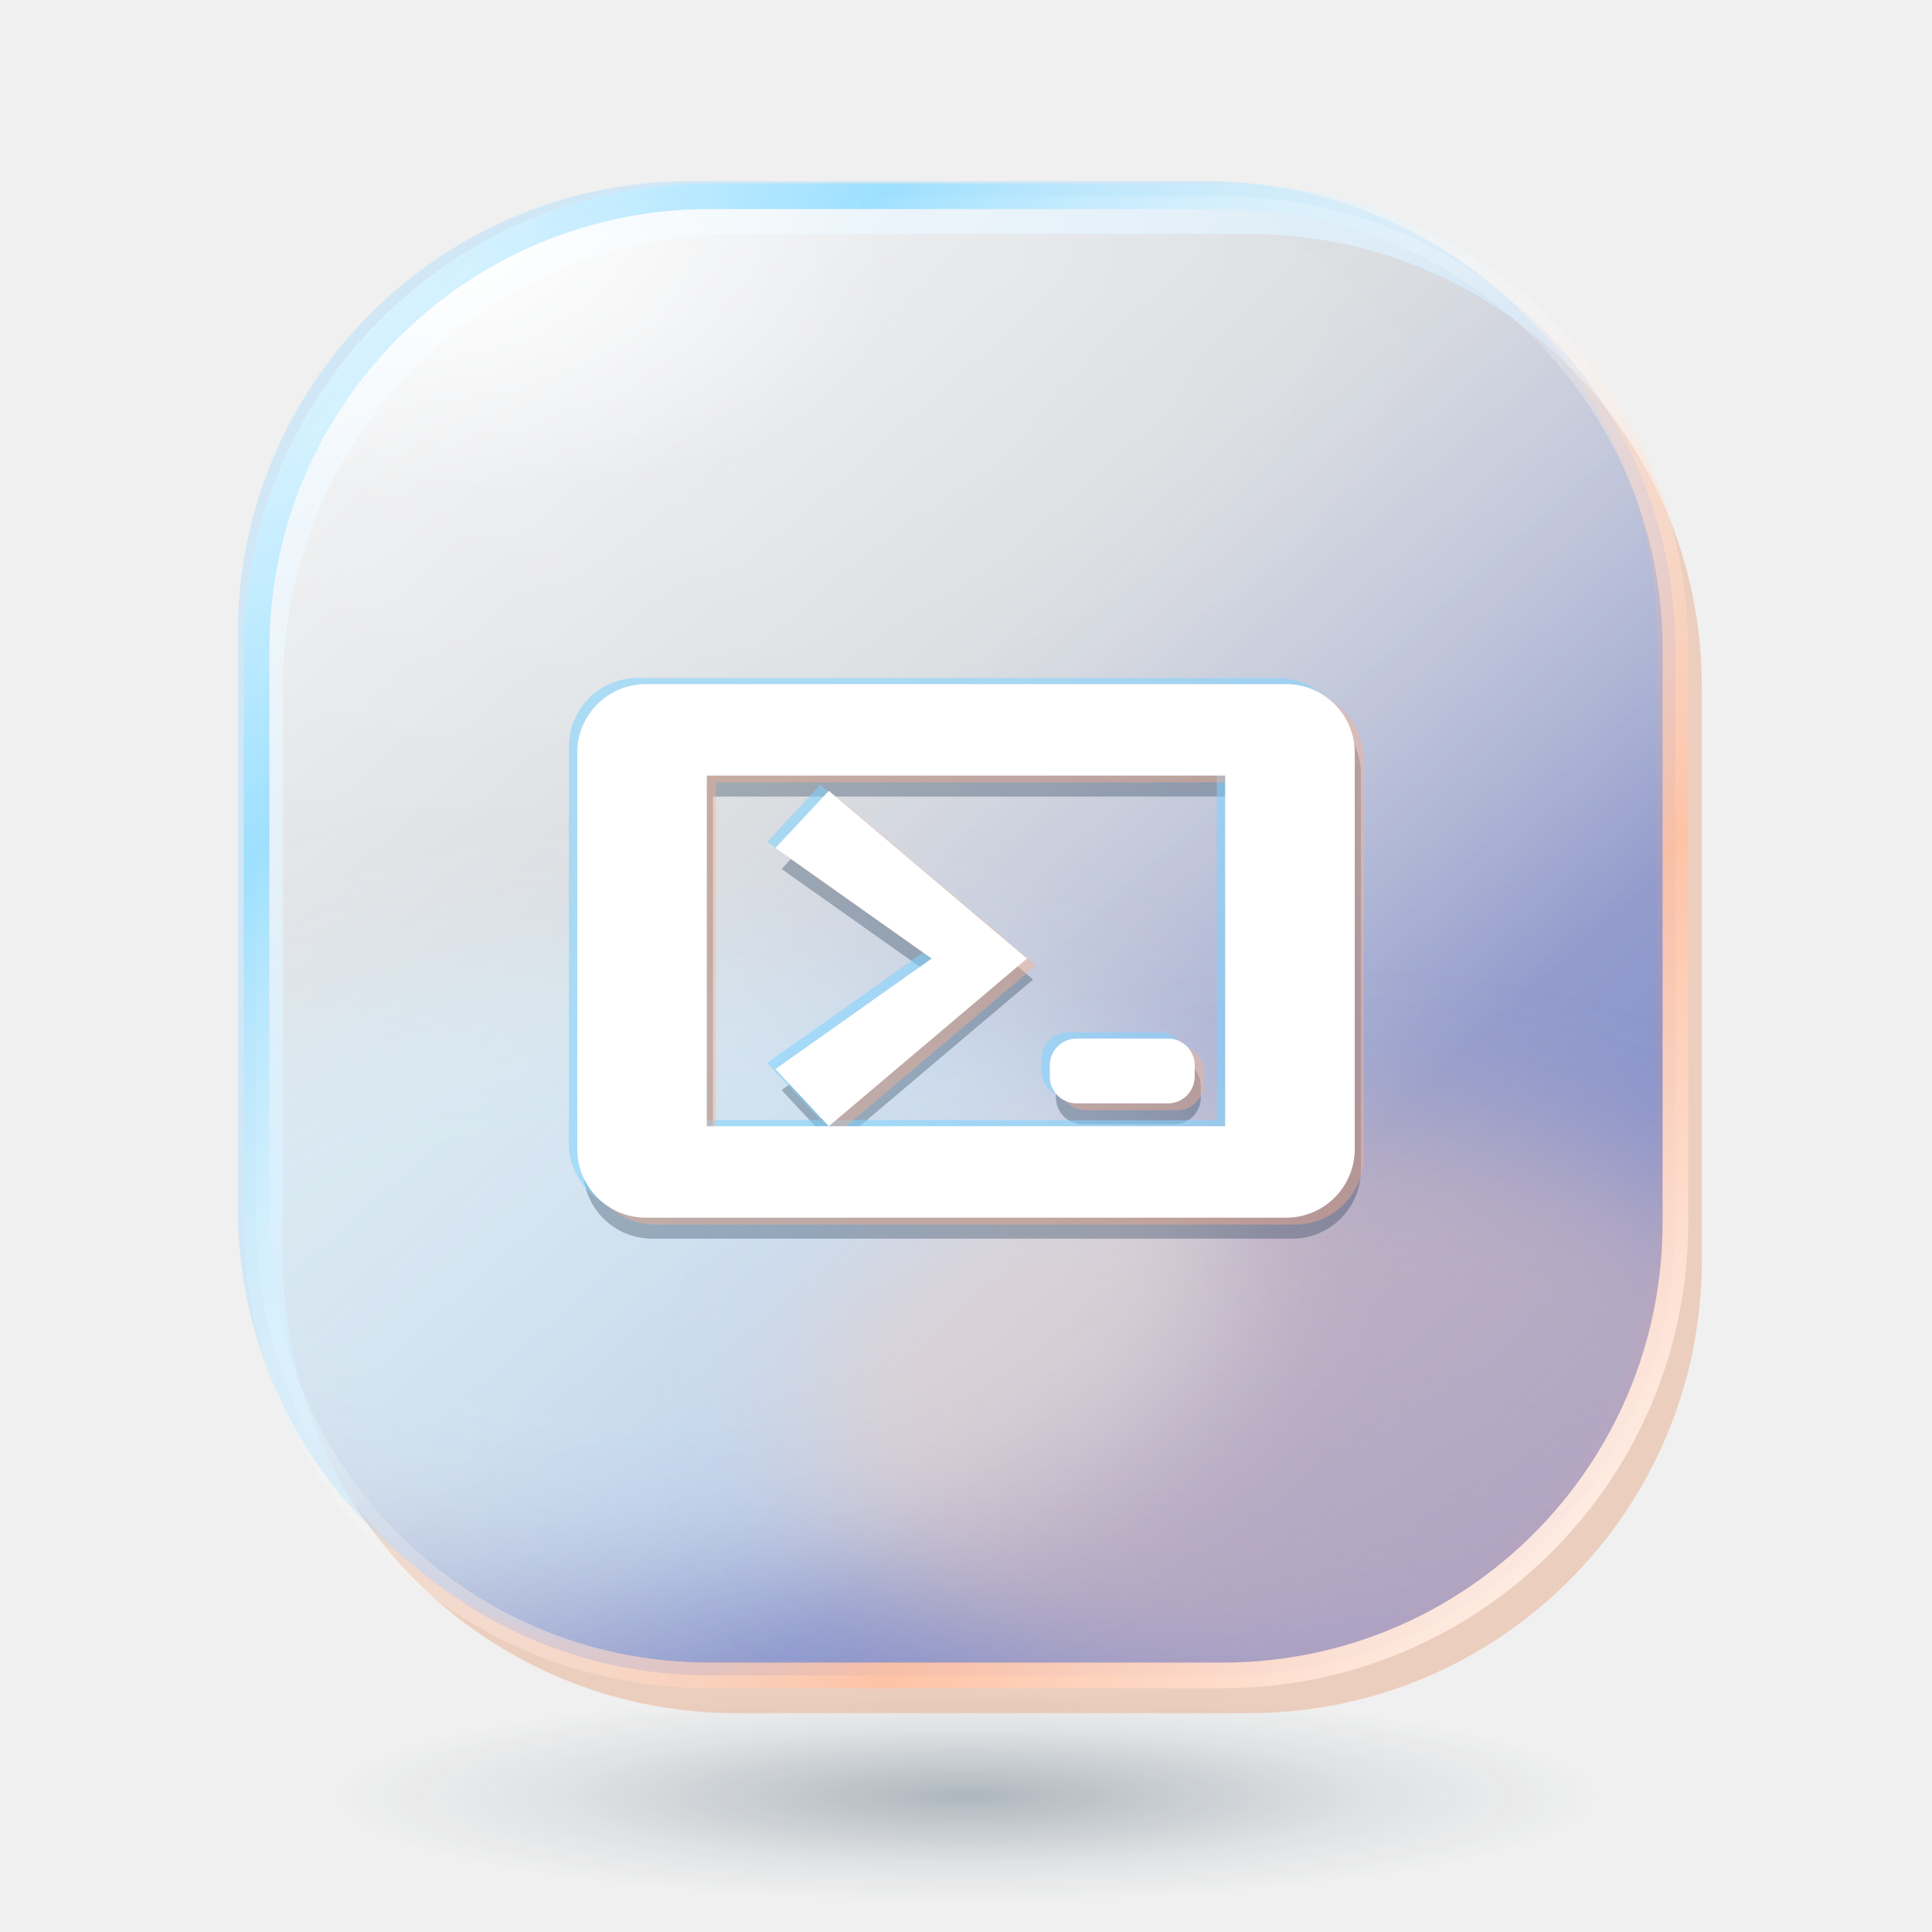
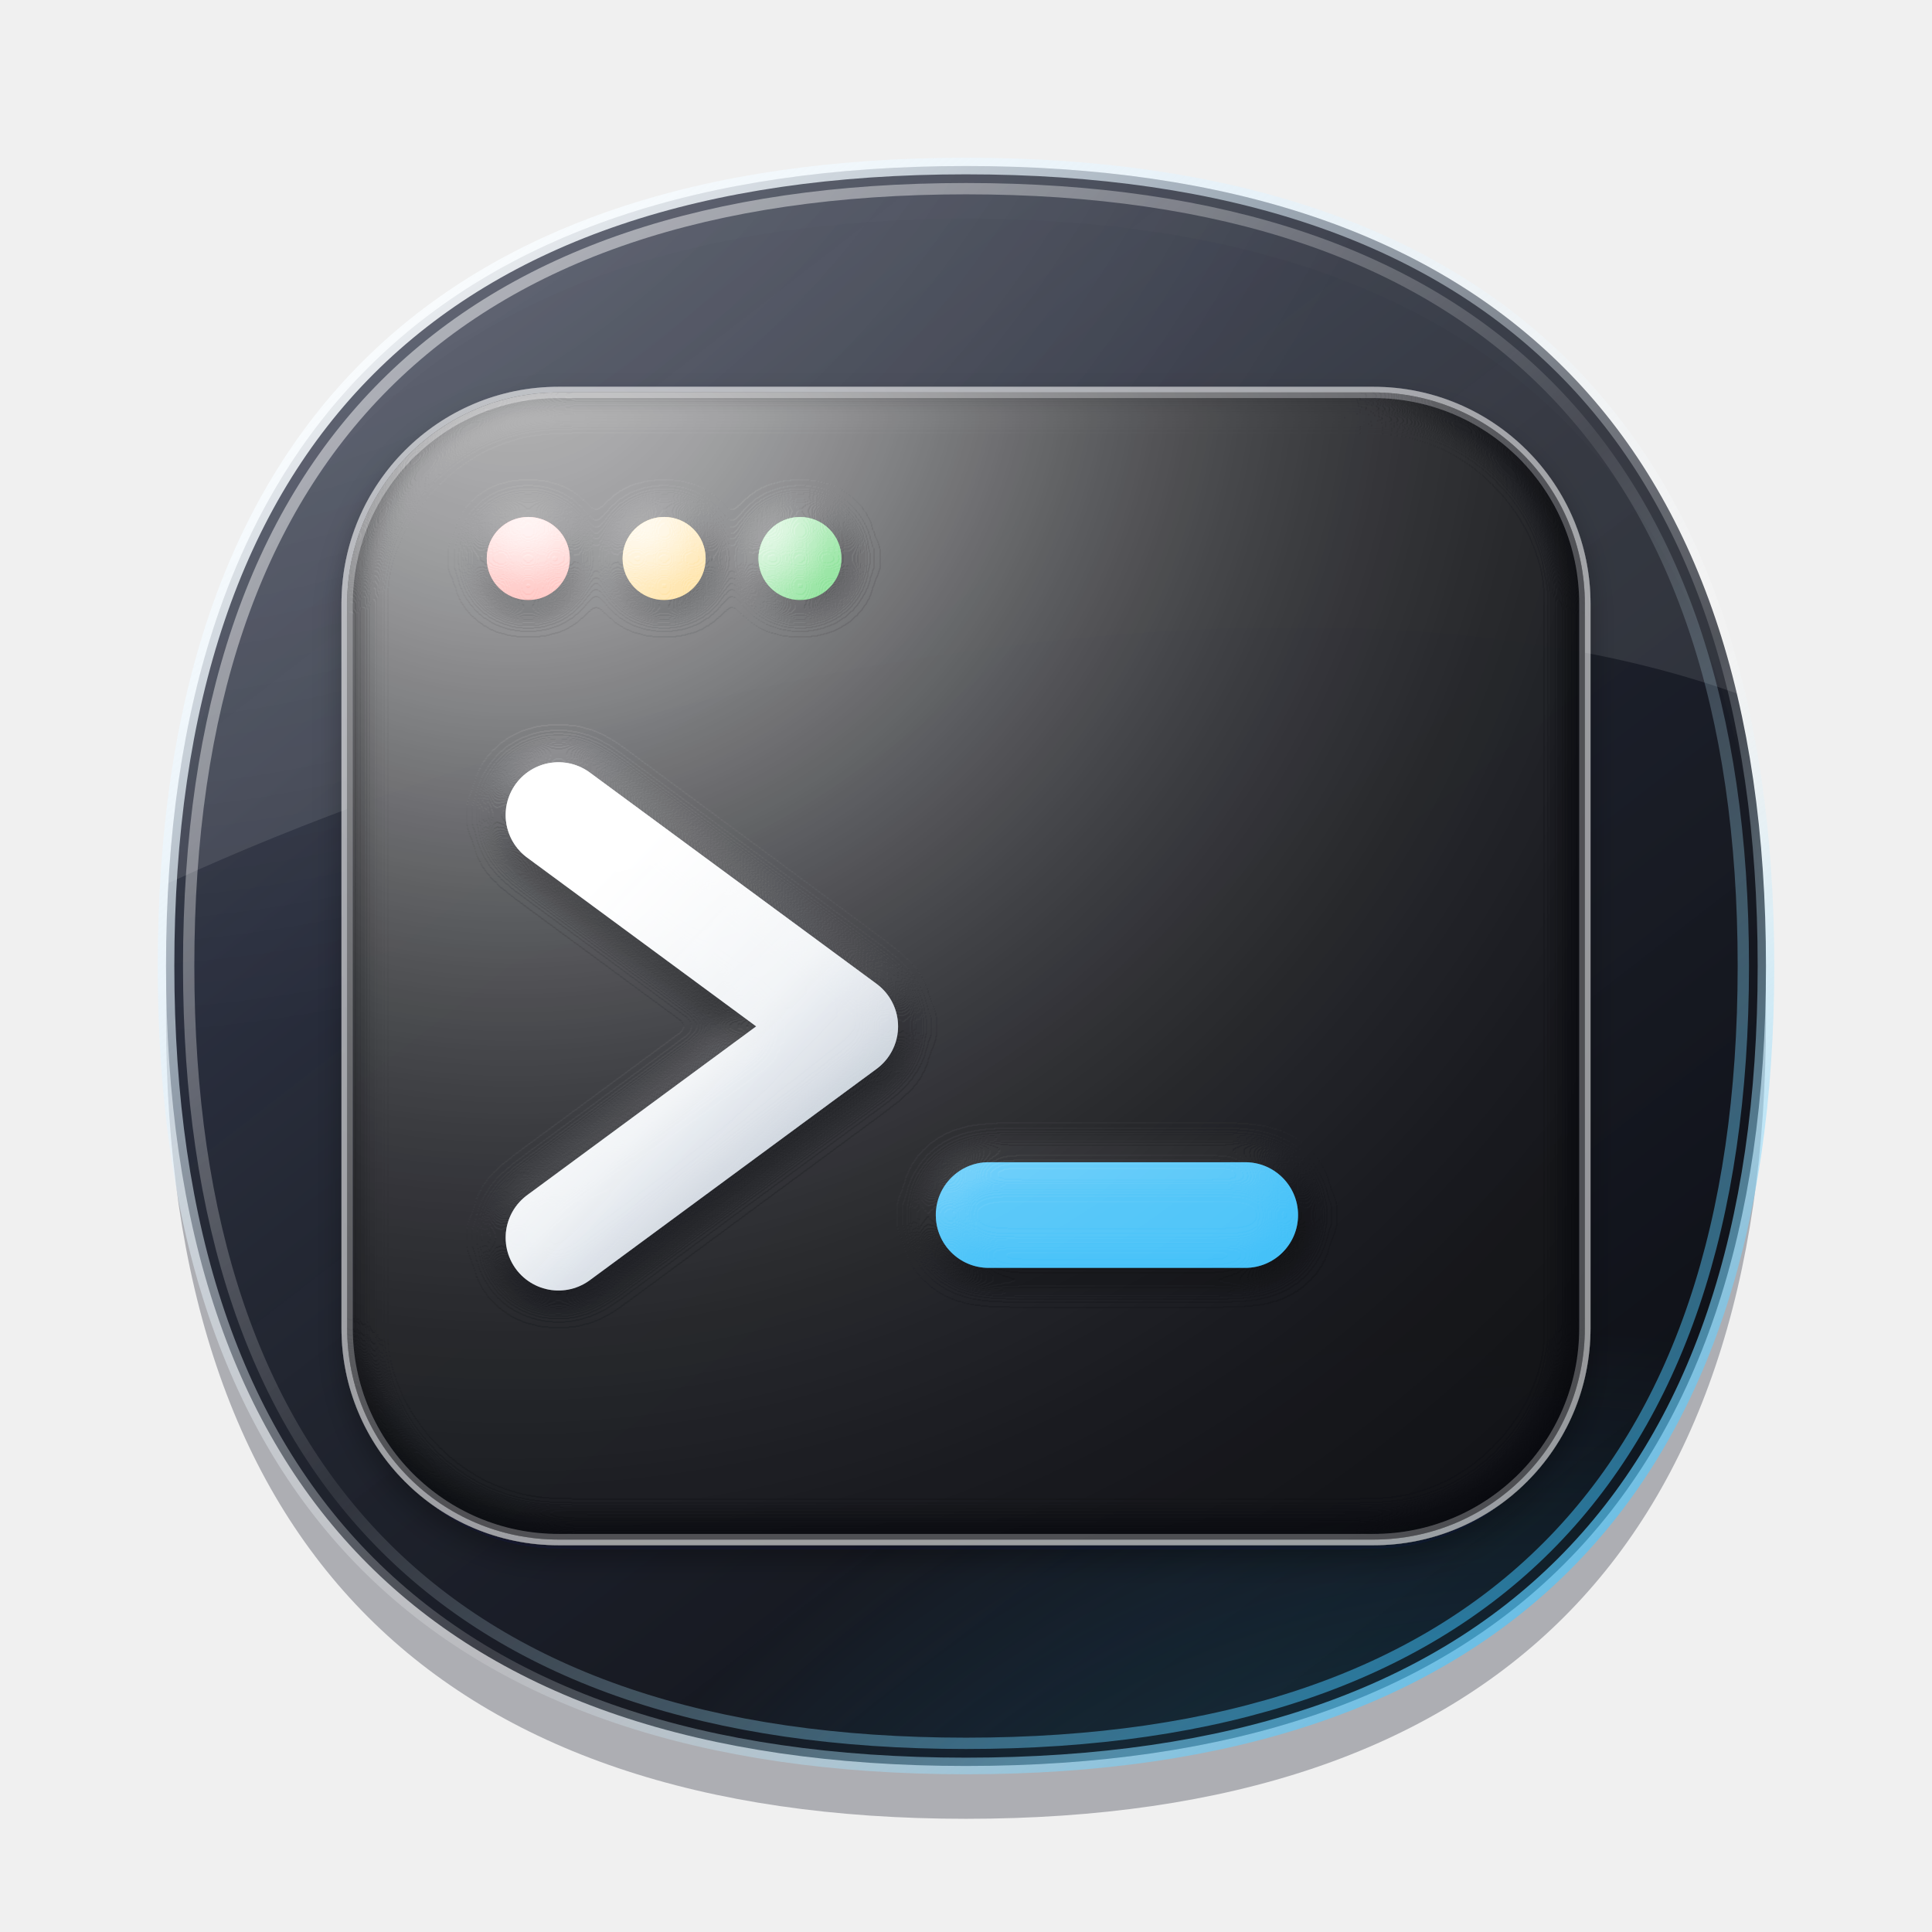
<svg xmlns="http://www.w3.org/2000/svg" viewBox="0 0 256 256" width="256" height="256">
  <defs>
-     <radialGradient id="gs" cx="50%" cy="50%" r="50%">
-       <stop offset="0" stop-color="#16324a" stop-opacity="0.30" />
-       <stop offset="0.62" stop-color="#16324a" stop-opacity="0.08" />
-       <stop offset="1" stop-color="#16324a" stop-opacity="0" />
+     <clipPath id="clip_terminal">
+       <path d="M 128,22 C 198,22 234,58 234,128 C 234,198 198,234 128,234 C 58,234 22,198 22,128 C 22,58 58,22 128,22 Z" />
+     </clipPath>
+     <linearGradient id="bg_terminal" x1="16%" y1="6%" x2="84%" y2="94%">
+       <stop offset="0%" stop-color="#33394B" stop-opacity="0.98" />
+       <stop offset="48%" stop-color="#1A1E29" stop-opacity="0.96" />
+       <stop offset="100%" stop-color="#0B0D13" stop-opacity="0.99" />
+     </linearGradient>
+     <radialGradient id="top_light_terminal" cx="26%" cy="14%" r="68%">
+       <stop offset="0%" stop-color="#FFFFFF" stop-opacity="0.50" />
+       <stop offset="45%" stop-color="#FFFFFF" stop-opacity="0.14" />
+       <stop offset="100%" stop-color="#FFFFFF" stop-opacity="0" />
    </radialGradient>
-     <linearGradient id="gb" x1="0.08" y1="0" x2="0.92" y2="1">
-       <stop offset="0" stop-color="#ffffff" stop-opacity="0.78" />
-       <stop offset="0.38" stop-color="#f4f8fc" stop-opacity="0.34" />
-       <stop offset="0.72" stop-color="#6E7CC8" stop-opacity="0.62" />
-       <stop offset="1" stop-color="#6E7CC8" stop-opacity="0.90" />
+     <radialGradient id="caustic_terminal" cx="68%" cy="92%" r="60%">
+       <stop offset="0%" stop-color="#38BDF8" stop-opacity="0.72" />
+       <stop offset="55%" stop-color="#38BDF8" stop-opacity="0.20" />
+       <stop offset="100%" stop-color="#38BDF8" stop-opacity="0" />
+     </radialGradient>
+     <linearGradient id="rim_outer_terminal" x1="12%" y1="4%" x2="88%" y2="96%">
+       <stop offset="0%" stop-color="#FFFFFF" stop-opacity="0.95" />
+       <stop offset="28%" stop-color="#E0F2FE" stop-opacity="0.58" />
+       <stop offset="62%" stop-color="#FFFFFF" stop-opacity="0.15" />
+       <stop offset="100%" stop-color="#38BDF8" stop-opacity="0.80" />
    </linearGradient>
-     <linearGradient id="gr" x1="0" y1="0" x2="1" y2="1">
-       <stop offset="0" stop-color="#ffffff" stop-opacity="0.98" />
-       <stop offset="0.22" stop-color="#9adfff" stop-opacity="0.95" />
-       <stop offset="0.48" stop-color="#ffffff" stop-opacity="0.16" />
-       <stop offset="0.72" stop-color="#ffc2a4" stop-opacity="0.92" />
-       <stop offset="1" stop-color="#ffffff" stop-opacity="0.98" />
+     <linearGradient id="rim_inner_terminal" x1="85%" y1="92%" x2="15%" y2="8%">
+       <stop offset="0%" stop-color="#38BDF8" stop-opacity="0.55" />
+       <stop offset="50%" stop-color="#FFFFFF" stop-opacity="0.08" />
+       <stop offset="100%" stop-color="#FFFFFF" stop-opacity="0.50" />
    </linearGradient>
-     <radialGradient id="gc" cx="32%" cy="18%" r="68%">
-       <stop offset="0" stop-color="#ffffff" stop-opacity="0.95" />
-       <stop offset="0.42" stop-color="#ffffff" stop-opacity="0.18" />
-       <stop offset="1" stop-color="#ffffff" stop-opacity="0" />
-     </radialGradient>
-     <radialGradient id="gp" cx="58%" cy="108%" r="78%">
-       <stop offset="0" stop-color="#6E7CC8" stop-opacity="0.95" />
-       <stop offset="0.42" stop-color="#6E7CC8" stop-opacity="0.38" />
-       <stop offset="1" stop-color="#6E7CC8" stop-opacity="0" />
-     </radialGradient>
-     <filter id="sf" x="-50%" y="-50%" width="200%" height="200%">
-       <feGaussianBlur stdDeviation="9" />
+     <linearGradient id="glass_white_terminal" x1="22%" y1="10%" x2="78%" y2="90%">
+       <stop offset="0%" stop-color="#FFFFFF" stop-opacity="1" />
+       <stop offset="58%" stop-color="#F1F5F9" stop-opacity="0.96" />
+       <stop offset="100%" stop-color="#CBD5E1" stop-opacity="0.90" />
+     </linearGradient>
+     <linearGradient id="glass_sub_terminal" x1="20%" y1="10%" x2="80%" y2="92%">
+       <stop offset="0%" stop-color="#FFFFFF" stop-opacity="0.84" />
+       <stop offset="100%" stop-color="#CBD5E1" stop-opacity="0.52" />
+     </linearGradient>
+     <filter id="bevel3d_terminal" x="-22%" y="-22%" width="144%" height="144%" color-interpolation-filters="sRGB">
+       <feDropShadow dx="0" dy="8" stdDeviation="6" flood-color="#020617" flood-opacity="0.40" result="drop1" />
+       <feDropShadow dx="0" dy="2" stdDeviation="2" flood-color="#020617" flood-opacity="0.26" in="SourceGraphic" result="drop2" />
+       <feMerge result="shadows">
+         <feMergeNode in="drop1" />
+         <feMergeNode in="drop2" />
+       </feMerge>
+       <feGaussianBlur in="SourceAlpha" stdDeviation="2.4" result="blur_alpha" />
+       <feSpecularLighting in="blur_alpha" surfaceScale="5" specularConstant="0.95" specularExponent="28" lighting-color="#FFFFFF" result="spec_raw">
+         <fePointLight x="68" y="42" z="165" />
+       </feSpecularLighting>
+       <feComposite in="spec_raw" in2="SourceAlpha" operator="in" result="spec_masked" />
+       <feMerge>
+         <feMergeNode in="shadows" />
+         <feMergeNode in="SourceGraphic" />
+         <feMergeNode in="spec_masked" />
+       </feMerge>
    </filter>
-     <clipPath id="cp">
-       <path d="M94 26 H162 A60 60 0 0 1 222 86 V162 A60 60 0 0 1 162 222 H94 A60 60 0 0 1 34 162 V86 A60 60 0 0 1 94 26 Z" />
-     </clipPath>
  </defs>
-   <ellipse cx="128" cy="238" rx="84" ry="14" fill="url(#gs)" />
-   <g transform="translate(3.5 5)" opacity="0.42">
-     <path d="M94 26 H162 A60 60 0 0 1 222 86 V162 A60 60 0 0 1 162 222 H94 A60 60 0 0 1 34 162 V86 A60 60 0 0 1 94 26 Z" fill="#e7a07a" />
-   </g>
-   <g transform="translate(-2.5 -2)" opacity="0.32">
-     <path d="M94 26 H162 A60 60 0 0 1 222 86 V162 A60 60 0 0 1 162 222 H94 A60 60 0 0 1 34 162 V86 A60 60 0 0 1 94 26 Z" fill="#8fd4ff" />
-   </g>
-   <path d="M94 26 H162 A60 60 0 0 1 222 86 V162 A60 60 0 0 1 162 222 H94 A60 60 0 0 1 34 162 V86 A60 60 0 0 1 94 26 Z" fill="url(#gb)" />
-   <g clip-path="url(#cp)">
-     <ellipse cx="128" cy="214" rx="132" ry="86" fill="url(#gp)" />
-     <ellipse cx="96" cy="70" rx="100" ry="58" fill="url(#gc)" />
-     <ellipse cx="86" cy="168" rx="78" ry="42" fill="#d7f1ff" opacity="0.55" filter="url(#sf)" />
-     <ellipse cx="176" cy="188" rx="70" ry="40" fill="#ffd0b8" opacity="0.40" filter="url(#sf)" />
-   </g>
-   <path d="M94 26 H162 A60 60 0 0 1 222 86 V162 A60 60 0 0 1 162 222 H94 A60 60 0 0 1 34 162 V86 A60 60 0 0 1 94 26 Z" fill="none" stroke="url(#gr)" stroke-width="3.4" stroke-linejoin="round" />
-   <g transform="translate(128.0 126.0) scale(5.05) translate(-12 -12)">
-     <g fill="#0e2744" opacity="0.30" transform="translate(0.16 0.55)">
-       <path d="M3.6 5 H20.4 A1.8 1.8 0 0 1 22.2 6.8 V17.2 A1.8 1.8 0 0 1 20.4 19 H3.6 A1.8 1.8 0 0 1 1.8 17.2 V6.8 A1.8 1.8 0 0 1 3.6 5 Z M5.2 7.4 H18.8 V16.6 H5.2 Z" fill-rule="evenodd" />
-       <path d="M7 9.3 11.1 12.2 7 15.1 8.4 16.6 13.6 12.2 8.4 7.8 Z" />
-       <rect x="14.2" y="14.3" width="3.8" height="1.7" rx="0.7" />
-     </g>
-     <g fill="#7fd4ff" opacity="0.55" transform="translate(-0.22 -0.16)">
-       <path d="M3.6 5 H20.4 A1.8 1.8 0 0 1 22.2 6.8 V17.2 A1.8 1.8 0 0 1 20.4 19 H3.6 A1.8 1.8 0 0 1 1.8 17.2 V6.8 A1.8 1.8 0 0 1 3.6 5 Z M5.2 7.4 H18.8 V16.6 H5.2 Z" fill-rule="evenodd" />
-       <path d="M7 9.3 11.1 12.2 7 15.1 8.4 16.6 13.6 12.2 8.4 7.8 Z" />
-       <rect x="14.2" y="14.3" width="3.8" height="1.7" rx="0.7" />
-     </g>
-     <g fill="#ffb089" opacity="0.40" transform="translate(0.24 0.18)">
-       <path d="M3.6 5 H20.4 A1.8 1.8 0 0 1 22.2 6.8 V17.2 A1.8 1.8 0 0 1 20.4 19 H3.6 A1.8 1.8 0 0 1 1.8 17.2 V6.8 A1.8 1.8 0 0 1 3.6 5 Z M5.2 7.4 H18.8 V16.6 H5.2 Z" fill-rule="evenodd" />
-       <path d="M7 9.3 11.1 12.2 7 15.1 8.4 16.6 13.6 12.2 8.4 7.8 Z" />
-       <rect x="14.2" y="14.3" width="3.8" height="1.7" rx="0.7" />
-     </g>
-     <g fill="#ffffff" transform="translate(0 0)">
-       <path d="M3.6 5 H20.4 A1.8 1.8 0 0 1 22.2 6.8 V17.2 A1.8 1.8 0 0 1 20.4 19 H3.6 A1.8 1.8 0 0 1 1.8 17.2 V6.8 A1.8 1.8 0 0 1 3.6 5 Z M5.2 7.4 H18.8 V16.6 H5.2 Z" fill-rule="evenodd" />
-       <path d="M7 9.3 11.1 12.2 7 15.1 8.4 16.6 13.6 12.2 8.4 7.8 Z" />
-       <rect x="14.2" y="14.3" width="3.8" height="1.7" rx="0.7" />
+   <path d="M 128,29 C 198,29 234,65 234,135 C 234,205 198,241 128,241 C 58,241 22,205 22,135 C 22,65 58,29 128,29 Z" fill="#020617" fill-opacity="0.28" />
+   <path d="M 128,22 C 198,22 234,58 234,128 C 234,198 198,234 128,234 C 58,234 22,198 22,128 C 22,58 58,22 128,22 Z" fill="url(#bg_terminal)" />
+   <g clip-path="url(#clip_terminal)">
+     <circle cx="158" cy="222" r="128" fill="url(#caustic_terminal)" />
+     <circle cx="76" cy="48" r="142" fill="url(#top_light_terminal)" />
+     <path d="M 16,20 L 240,20 L 240,96 C 186,70 86,86 16,120 Z" fill="#FFFFFF" fill-opacity="0.10" />
+     <g filter="url(#bevel3d_terminal)">
+       <rect x="46" y="52" width="164" height="152" rx="28" fill="#07090E" fill-opacity="0.72" stroke="#FFFFFF" stroke-width="1.5" stroke-opacity="0.22" />
+       <circle cx="70" cy="74" r="5.5" fill="#FF5F56" />
+       <circle cx="88" cy="74" r="5.5" fill="#FFBD2E" />
+       <circle cx="106" cy="74" r="5.5" fill="#27C93F" />
+       <path d="M 74,108 L 112,136 L 74,164" fill="none" stroke="url(#glass_white_terminal)" stroke-width="14" stroke-linecap="round" stroke-linejoin="round" />
+       <rect x="124" y="154" width="48" height="14" rx="7" fill="#38BDF8" />
    </g>
  </g>
+   <path d="M 128,25 C 196,25 231,60 231,128 C 231,196 196,231 128,231 C 60,231 25,196 25,128 C 25,60 60,25 128,25 Z" fill="none" stroke="url(#rim_inner_terminal)" stroke-width="1.5" />
+   <path d="M 128,22 C 198,22 234,58 234,128 C 234,198 198,234 128,234 C 58,234 22,198 22,128 C 22,58 58,22 128,22 Z" fill="none" stroke="url(#rim_outer_terminal)" stroke-width="2.2" />
</svg>
